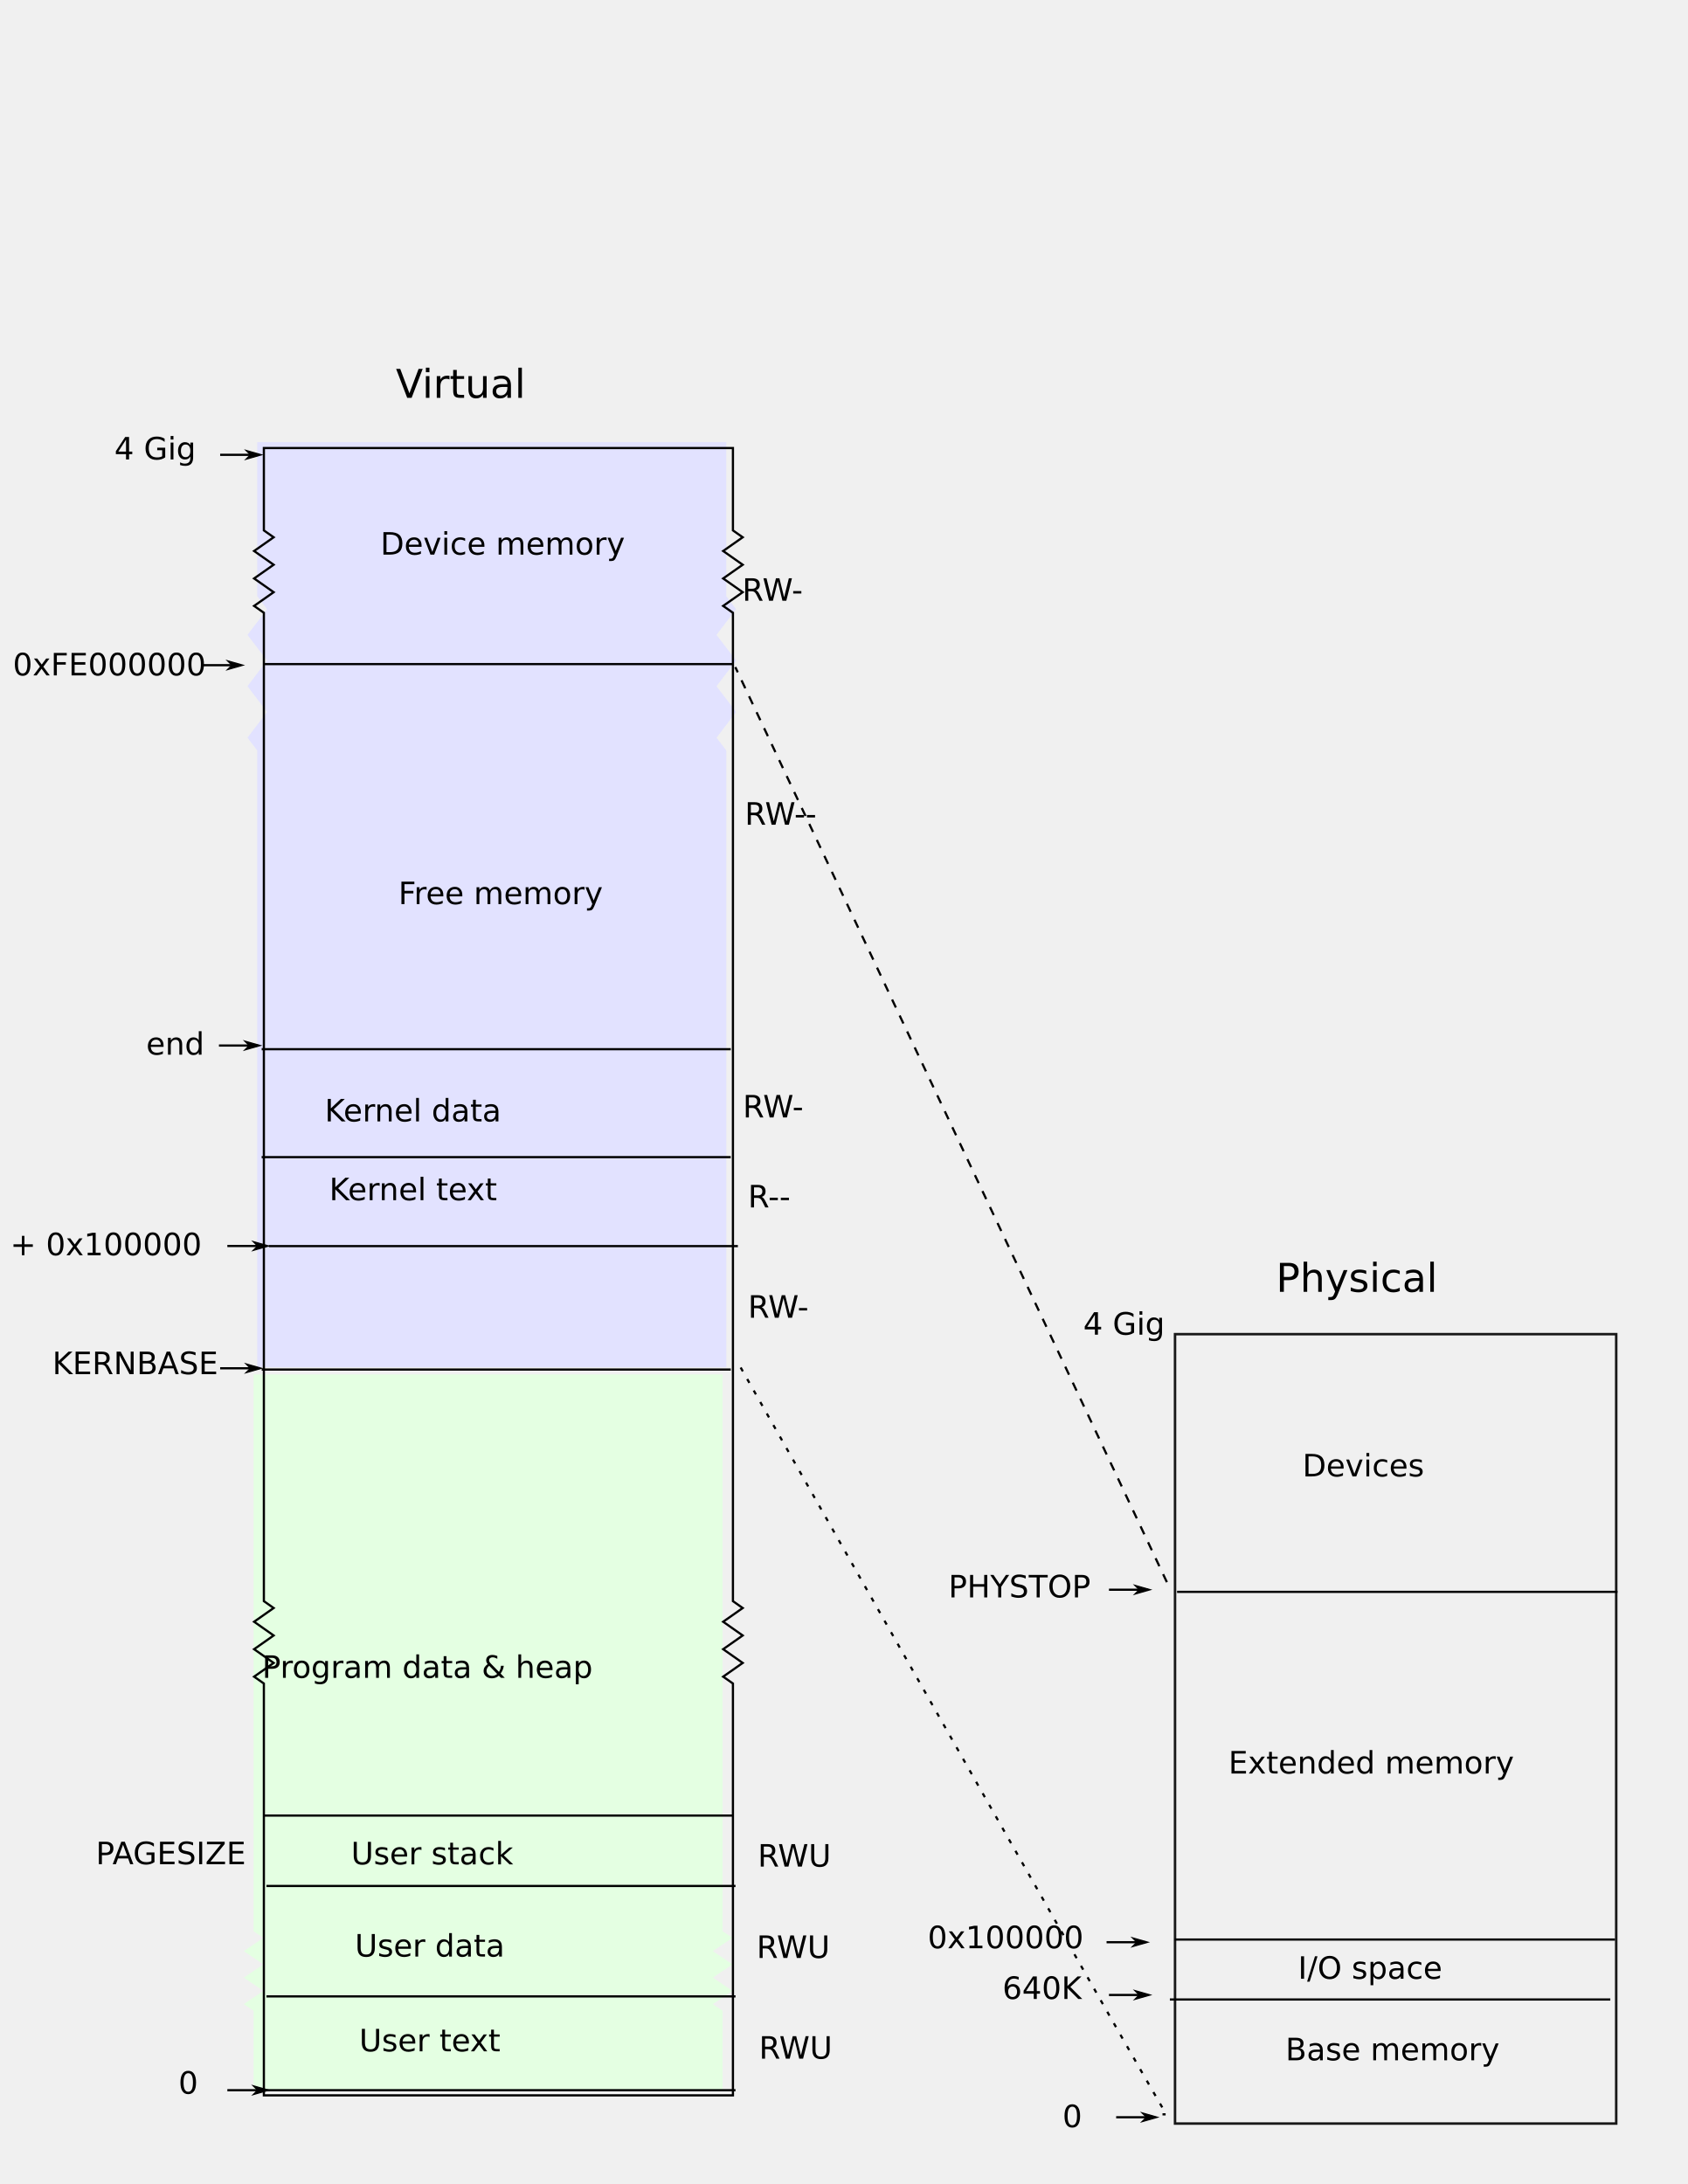
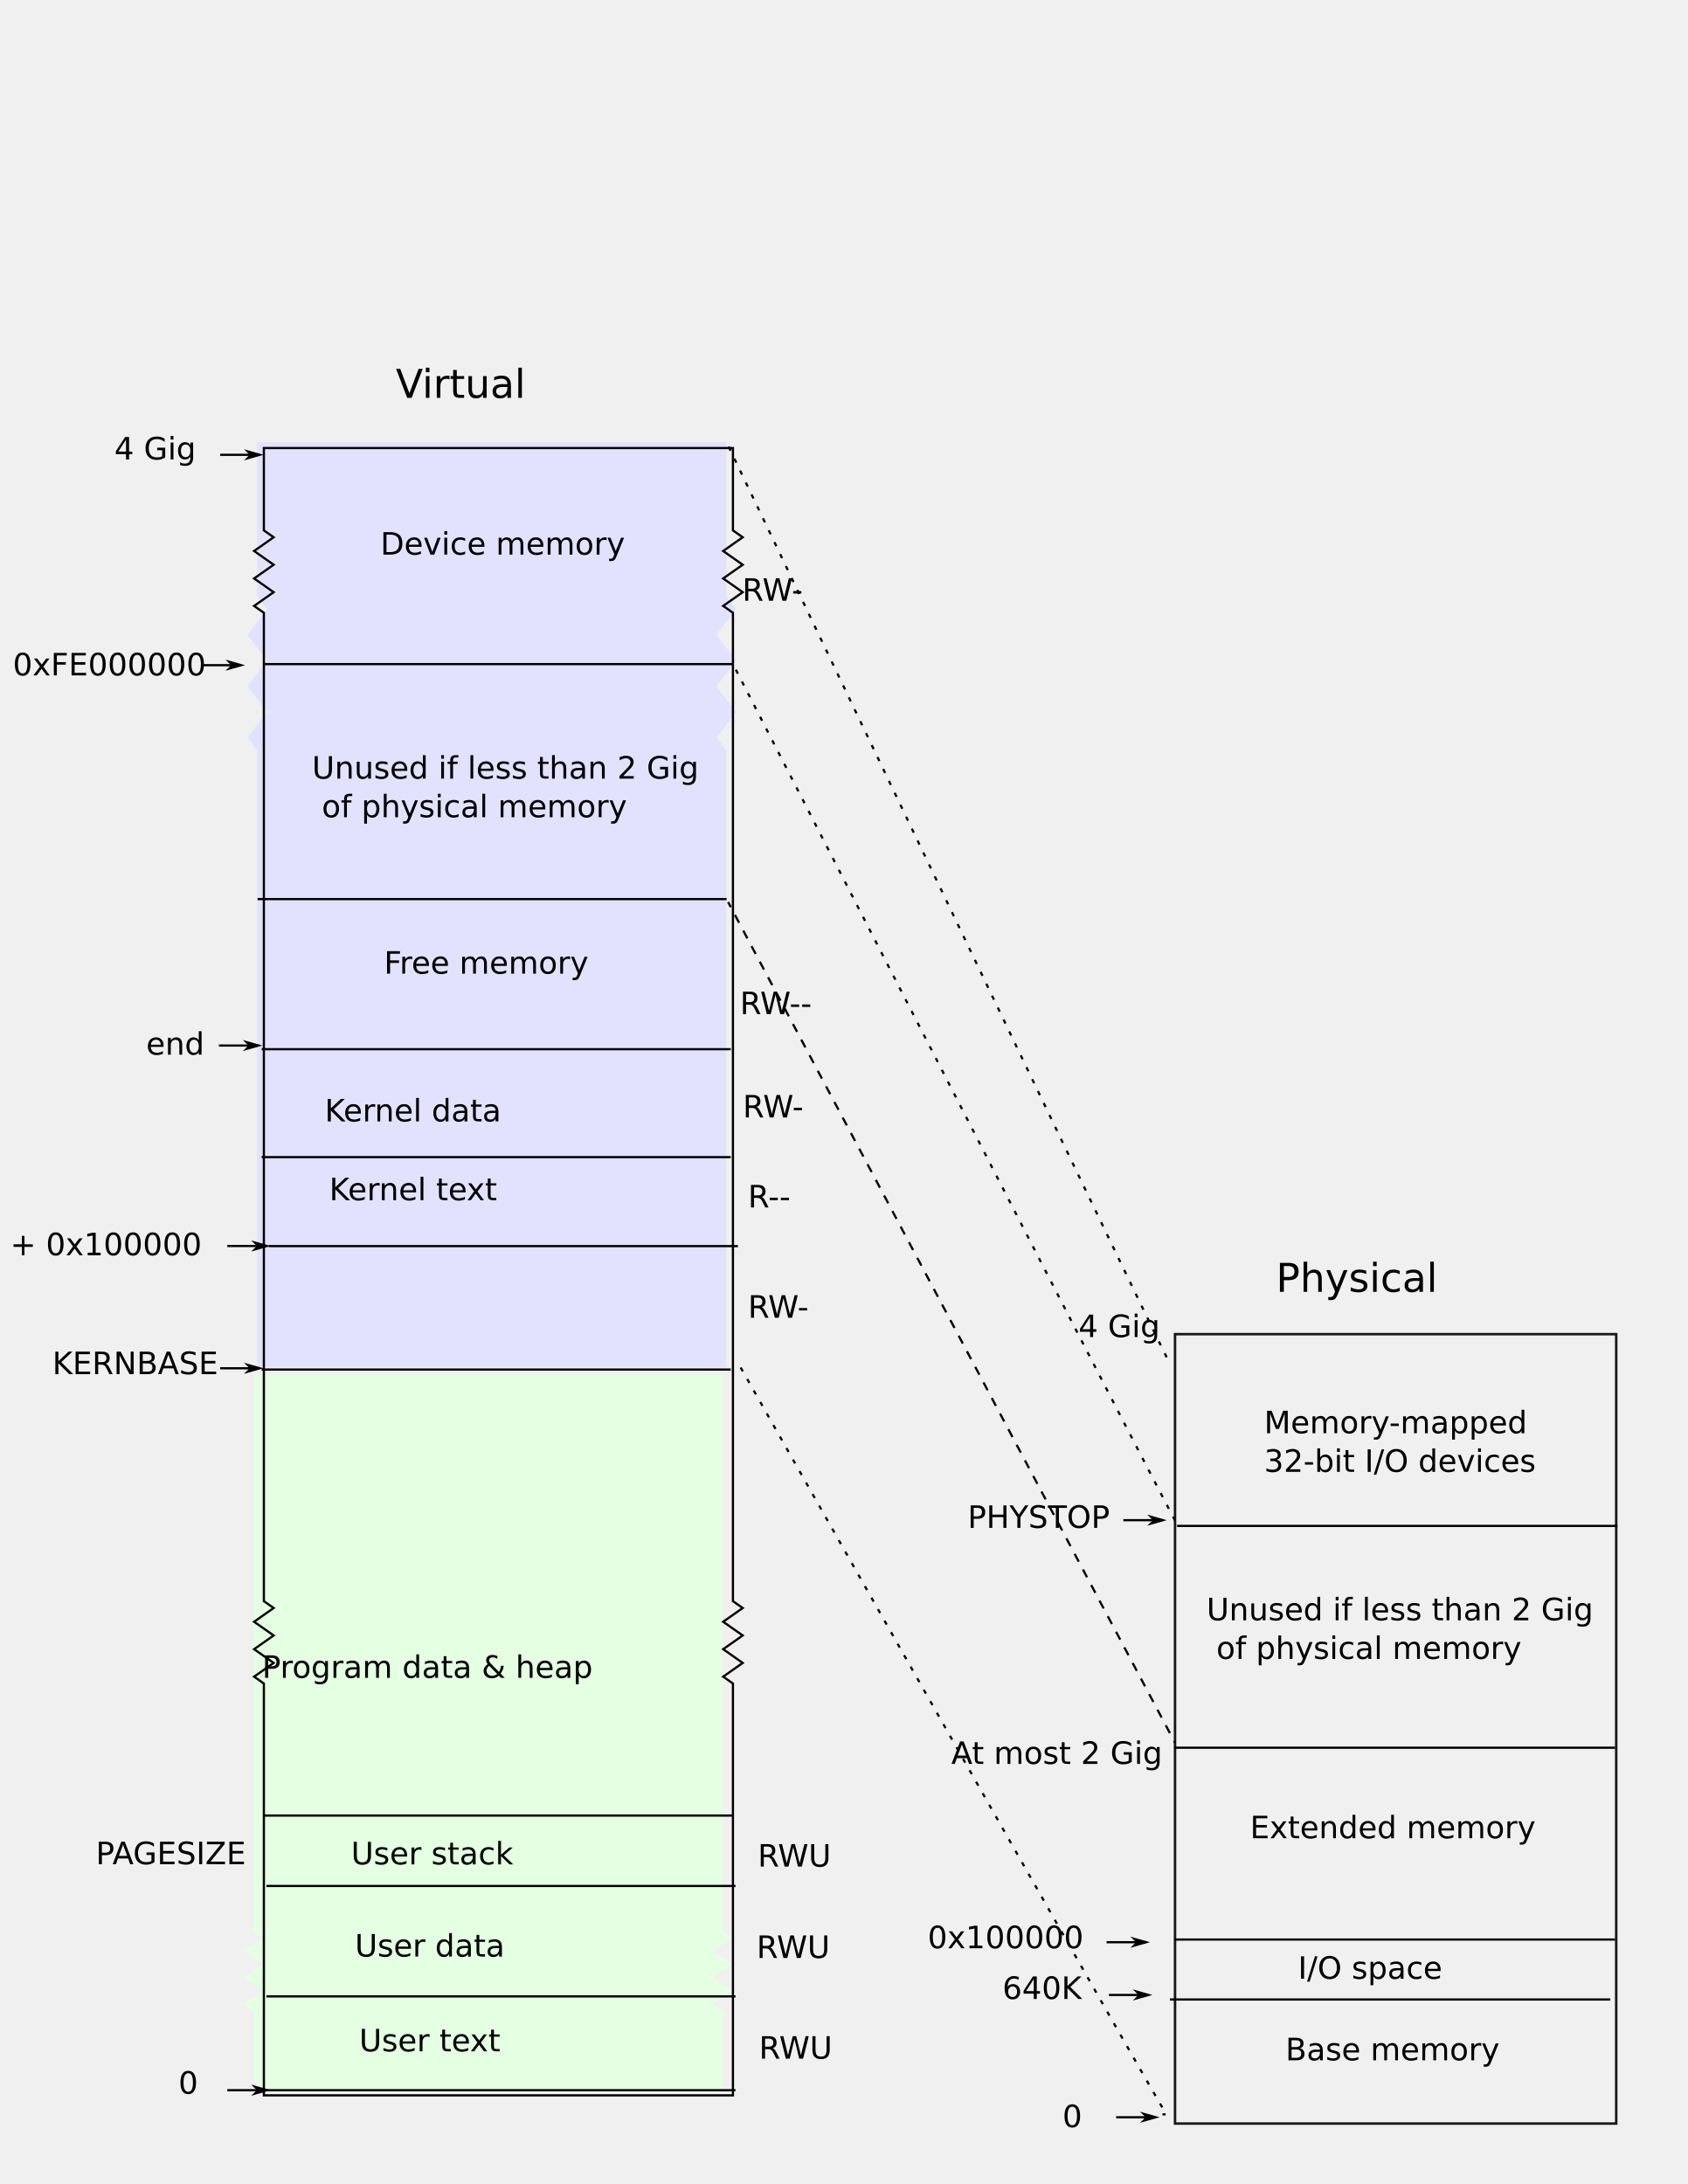
<svg xmlns="http://www.w3.org/2000/svg" width="765" height="990" id="svg3255" version="1.1">
  <defs id="defs3257">
    <marker orient="auto" refY="0.0" refX="0.0" id="Arrow1Mend" style="overflow:visible;">
      <path id="path4465" d="M 0.0,0.0 L 5.0,-5.0 L -12.5,0.0 L 5.0,5.0 L 0.0,0.0 z " style="fill-rule:evenodd;stroke:#000000;stroke-width:1.0pt;marker-start:none;" transform="scale(0.4) rotate(180) translate(10,0)" />
    </marker>
    <linearGradient id="linearGradient4342">
      <stop style="stop-color:#cdffca;stop-opacity:1" offset="0" id="stop4344" />
      <stop style="stop-color:#f9fff7;stop-opacity:1" offset="1" id="stop4346" />
    </linearGradient>
    <pattern patternUnits="userSpaceOnUse" width="20" height="20" patternTransform="translate(520,405)" id="pattern5485">
      <g id="g5479" transform="translate(-520,-405)">
        <path style="color:#000000;fill:#e4ffe2;fill-opacity:1;fill-rule:nonzero;stroke:none;stroke-width:1px;marker:none;visibility:visible;display:inline;overflow:visible;enable-background:accumulate" d="m 520,405 0,10 10,-10 -10,0 z" id="rect5372" />
        <path style="color:#000000;fill:#e2e2ff;fill-opacity:1;fill-rule:nonzero;stroke:none;stroke-width:1px;marker:none;visibility:visible;display:inline;overflow:visible;enable-background:accumulate" d="m 530,405 -10,10 0,10 20,-20 -10,0 z" id="rect5395" />
        <path style="color:#000000;fill:#e4ffe2;fill-opacity:1;fill-rule:nonzero;stroke:none;stroke-width:1px;marker:none;visibility:visible;display:inline;overflow:visible;enable-background:accumulate" d="m 540,405 -20,20 10,0 10,-10 0,-10 z" id="rect5418" />
        <path style="color:#000000;fill:#e2e2ff;fill-opacity:1;fill-rule:nonzero;stroke:none;stroke-width:1px;marker:none;visibility:visible;display:inline;overflow:visible;enable-background:accumulate" d="m 540,415 -10,10 10,0 0,-10 z" id="rect5420" />
      </g>
    </pattern>
    <pattern patternUnits="userSpaceOnUse" width="10" height="390" patternTransform="translate(495,260)" id="pattern5535">
      <rect y="0" x="0" height="390" width="5" id="rect5523" style="color:#000000;fill:none;stroke:none;stroke-width:0.999;marker:none;visibility:visible;display:inline;overflow:visible;enable-background:accumulate" />
      <rect style="color:#000000;fill:#e2e2ff;fill-opacity:1;fill-rule:nonzero;stroke:none;stroke-width:0.999;marker:none;visibility:visible;display:inline;overflow:visible;enable-background:accumulate" id="rect5525" width="5" height="390" x="5" y="0" />
    </pattern>
  </defs>
  <g id="layer2" style="display:inline" />
  <g id="layer3" style="display:inline">
    <path style="color:#000000;fill:#e4ffe2;fill-opacity:1;stroke:none;stroke-width:1px;marker:none;visibility:visible;display:inline;overflow:visible;enable-background:accumulate" d="m 114.941,623.015 0,252.409 4.438,2.995 -8.875,6.016 8.875,6.016 -8.875,5.989 8.875,6.016 -8.875,6.016 4.438,2.995 0,36.067 212.594,0 0,-36.067 -4.438,-2.995 8.875,-6.016 -8.875,-6.016 8.875,-5.989 -8.875,-6.016 8.875,-6.016 -4.438,-2.995 0,-252.409 -212.594,0 z" id="rect2981" />
    <path style="color:#000000;fill:#e2e2ff;fill-opacity:1;stroke:none;stroke-width:1px;marker:none;visibility:visible;display:inline;overflow:visible;enable-background:accumulate" d="m 116.597,200.413 0,69.863 4.438,5.856 -8.875,11.661 8.875,11.61 -8.875,11.661 8.875,11.661 -8.875,11.661 4.438,5.805 0,279.608 212.594,0 0,-279.608 -4.438,-5.805 8.875,-11.661 -8.875,-11.661 8.875,-11.661 -8.875,-11.61 8.875,-11.661 -4.438,-5.856 0,-69.863 -212.594,0 z" id="rect3761" />
  </g>
  <g id="layer5" style="display:none">
    <rect style="color:#000000;fill:#eeeeee;fill-opacity:1;fill-rule:evenodd;stroke:none;stroke-width:0.999;marker:none;visibility:visible;display:inline;overflow:visible;enable-background:accumulate" id="rect4294" width="212.598" height="106.299" x="150.591" y="777.402" />
    <rect y="904.961" x="150.591" height="42.52" width="212.598" id="rect4296" style="color:#000000;fill:#eeeeee;fill-opacity:1;fill-rule:evenodd;stroke:none;stroke-width:0.999;marker:none;visibility:visible;display:inline;overflow:visible;enable-background:accumulate" />
    <rect y="352.205" x="150.591" height="42.52" width="212.598" id="rect4298" style="color:#000000;fill:#eeeeee;fill-opacity:1;fill-rule:evenodd;stroke:none;stroke-width:0.999;marker:none;visibility:visible;display:inline;overflow:visible;enable-background:accumulate" />
    <rect style="color:#000000;fill:#eeeeee;fill-opacity:1;fill-rule:evenodd;stroke:none;stroke-width:0.999;marker:none;visibility:visible;display:inline;overflow:visible;enable-background:accumulate" id="rect4430" width="159.449" height="42.52" x="496.063" y="713.622" />
  </g>
  <g id="layer4" style="display:inline">
    <path id="path4282" style="fill:none;stroke:#000000;stroke-width:1px;stroke-linecap:butt;stroke-linejoin:miter;stroke-opacity:1" d="m 332.196,203.099 -212.598,0 0,37.336 4.429,3.111 -8.858,6.223 8.858,6.223 -8.858,6.223 8.858,6.223 -8.858,6.223 4.429,3.111 0,448.027 4.429,3.111 -8.858,6.223 8.858,6.223 -8.858,6.223 8.858,6.223 -8.858,6.223 4.429,3.111 0,186.678 212.598,0 0,-186.678 -4.429,-3.111 8.858,-6.223 -8.858,-6.223 8.858,-6.223 -8.858,-6.223 8.858,-6.223 -4.429,-3.111 0,-448.027 -4.429,-3.111 8.858,-6.223 -8.858,-6.223 8.858,-6.223 -8.858,-6.223 8.858,-6.223 -4.429,-3.111 0,-37.336 z" />
    <text xml:space="preserve" style="font-size:14px;font-style:normal;font-weight:normal;fill:#000000;fill-opacity:1;stroke:none;font-family:Bitstream Vera Sans" x="481.56" y="964.246" id="text3321">
      <tspan id="tspan3323" x="481.56" y="964.246">0</tspan>
    </text>
    <rect style="fill:none;stroke-width:1.5;stroke-miterlimit:4;stroke-dasharray:12, 12;stroke-dashoffset:0" id="rect2960" width="210.489" height="312.226" x="527.977" y="621.644" />
  </g>
  <g id="layer1" transform="translate(0,-62.36232)" style="display:inline">
    <text id="text3314" y="949.27" x="226.584" style="font-size:40px;font-style:normal;font-weight:normal;text-align:center;text-anchor:middle;fill:#000000;fill-opacity:1;stroke:none;font-family:Bitstream Vera Sans" xml:space="preserve">
      <tspan style="font-size:14px;text-align:center;text-anchor:middle" y="949.27" x="226.584" id="tspan3316">User data</tspan>
    </text>
    <path style="fill:none;stroke:#000000;stroke-width:1px;stroke-linecap:butt;stroke-linejoin:miter;stroke-opacity:1" d="m 120.763,1009.843 212.598,0" id="path3328" />
    <path style="fill:none;stroke:#000000;stroke-width:1px;stroke-linecap:butt;stroke-linejoin:miter;stroke-opacity:1" d="m 120.763,967.323 212.598,0" id="path3330" />
    <text id="text3332" y="992.23" x="226.584" style="font-size:40px;font-style:normal;font-weight:normal;text-align:center;text-anchor:middle;fill:#000000;fill-opacity:1;stroke:none;font-family:Bitstream Vera Sans" xml:space="preserve">
      <tspan style="font-size:14px;text-align:center;text-anchor:middle" y="992.23" x="226.584" id="tspan3334">User text</tspan>
    </text>
    <path style="fill:none;stroke:#000000;stroke-width:1px;stroke-linecap:butt;stroke-linejoin:miter;stroke-opacity:1" d="m 120.763,917.263 212.598,0" id="path3338" />
-     <path style="fill:none;stroke:#000000;stroke-width:1px;stroke-linecap:butt;stroke-linejoin:miter;stroke-opacity:1" d="m 533.497,783.942 199.616,0" id="path3358" />
+     <path style="fill:none;stroke:#000000;stroke-width:1px;stroke-linecap:butt;stroke-linejoin:miter;stroke-opacity:1" d="m 533.497,754.051 199.616,0" id="path3358" />
    <text xml:space="preserve" style="font-size:40px;font-style:normal;font-weight:normal;text-align:center;text-anchor:middle;fill:#000000;fill-opacity:1;stroke:none;font-family:Bitstream Vera Sans" x="227.661" y="907.474" id="text3360">
      <tspan id="tspan3362" x="227.661" y="907.474" style="font-size:14px;text-align:center;text-anchor:middle">User stack</tspan>
    </text>
    <text id="text4146" y="822.933" x="225.506" style="font-size:40px;font-style:normal;font-weight:normal;text-align:center;text-anchor:middle;fill:#000000;fill-opacity:1;stroke:none;font-family:Bitstream Vera Sans" xml:space="preserve">
      <tspan style="font-size:14px;text-align:center;text-anchor:middle" y="822.933" x="225.506" id="tspan4148">Program data &amp; heap</tspan>
    </text>
    <path id="path4160" d="m 502.631,966.674 17.717,0" style="fill:none;stroke:#000000;stroke-width:0.999;stroke-linecap:butt;stroke-linejoin:miter;stroke-miterlimit:4;stroke-opacity:1;stroke-dasharray:none;marker-end:url(#Arrow1Mend)" />
    <path id="path4162" d="m 118.609,683.178 212.598,0" style="fill:none;stroke:#000000;stroke-width:1px;stroke-linecap:butt;stroke-linejoin:miter;stroke-opacity:1" />
    <path style="fill:none;stroke:#000000;stroke-width:0.999;stroke-linecap:butt;stroke-linejoin:miter;stroke-miterlimit:4;stroke-opacity:1;stroke-dasharray:none;marker-end:url(#Arrow1Mend)" d="m 103.046,627.165 17.717,0" id="path4172" />
    <path style="fill:none;stroke:#000000;stroke-width:1px;stroke-linecap:butt;stroke-linejoin:miter;stroke-opacity:1" d="m 121.84,627.221 212.598,0" id="path4180" />
    <text id="text4192" y="631.363" x="4.631" style="font-size:40px;font-style:normal;font-weight:normal;text-align:start;text-anchor:start;fill:#000000;fill-opacity:1;stroke:none;font-family:Bitstream Vera Sans" xml:space="preserve">
      <tspan style="font-size:14px;text-align:start;text-anchor:start" y="631.363" x="4.631" id="tspan4194">+ 0x100000</tspan>
    </text>
    <path id="path4196" d="m 118.609,537.961 212.598,0" style="fill:none;stroke:#000000;stroke-width:1px;stroke-linecap:butt;stroke-linejoin:miter;stroke-opacity:1" />
    <path style="fill:none;stroke:#000000;stroke-width:0.999;stroke-linecap:butt;stroke-linejoin:miter;stroke-miterlimit:4;stroke-opacity:1;stroke-dasharray:none;marker-end:url(#Arrow1Mend)" d="m 99.238,536.3 17.717,0" id="path4206" />
    <path style="fill:none;stroke:#000000;stroke-width:1px;stroke-linecap:butt;stroke-linejoin:miter;stroke-opacity:1" d="m 120.001,363.398 212.598,0" id="path4212" />
    <text id="text4214" y="606.417" x="219.043" style="font-size:40px;font-style:normal;font-weight:normal;text-align:center;text-anchor:middle;fill:#000000;fill-opacity:1;stroke:none;font-family:Bitstream Vera Sans" xml:space="preserve">
      <tspan style="font-size:14px;text-align:center;text-anchor:middle" y="606.417" x="219.043" id="tspan4216">Kernel text</tspan>
    </text>
    <text xml:space="preserve" style="font-size:40px;font-style:normal;font-weight:normal;text-align:start;text-anchor:start;fill:#000000;fill-opacity:1;stroke:none;font-family:Bitstream Vera Sans" x="66.257" y="540.437" id="text4218">
      <tspan id="tspan4220" x="66.257" y="540.437" style="font-size:14px;text-align:start;text-anchor:start">end</tspan>
      <tspan x="66.257" y="557.937" style="font-size:14px;text-align:start;text-anchor:start" id="tspan4406" />
    </text>
    <path id="path4222" d="m 91.397,363.893 17.717,0" style="fill:none;stroke:#000000;stroke-width:0.999;stroke-linecap:butt;stroke-linejoin:miter;stroke-miterlimit:4;stroke-opacity:1;stroke-dasharray:none;marker-end:url(#Arrow1Mend)" />
    <text id="text4234" y="685.266" x="23.719" style="font-size:40px;font-style:normal;font-weight:normal;text-align:start;text-anchor:start;fill:#000000;fill-opacity:1;stroke:none;font-family:Bitstream Vera Sans" xml:space="preserve">
      <tspan style="font-size:14px;text-align:start;text-anchor:start" y="685.266" x="23.719" id="tspan4236">KERNBASE</tspan>
    </text>
    <path style="fill:none;stroke:#000000;stroke-width:0.999;stroke-linecap:butt;stroke-linejoin:miter;stroke-miterlimit:4;stroke-opacity:1;stroke-dasharray:none;marker-end:url(#Arrow1Mend)" d="m 99.785,268.53 17.717,0" id="path4238" />
    <text xml:space="preserve" style="font-size:40px;font-style:normal;font-weight:normal;text-align:center;text-anchor:middle;fill:#000000;fill-opacity:1;stroke:none;font-family:Bitstream Vera Sans" x="218.967" y="570.695" id="text4246">
      <tspan id="tspan4248" x="218.967" y="570.695" style="font-size:14px;text-align:center;text-anchor:middle">Kernel data</tspan>
    </text>
    <text xml:space="preserve" style="font-size:40px;font-style:normal;font-weight:normal;text-align:start;text-anchor:start;fill:#000000;fill-opacity:1;stroke:none;font-family:Bitstream Vera Sans" x="51.826" y="270.636" id="text4256">
      <tspan id="tspan4258" x="51.826" y="270.636" style="font-size:14px;text-align:start;text-anchor:start">4 Gig</tspan>
    </text>
    <text xml:space="preserve" style="font-size:40px;font-style:normal;font-weight:normal;text-align:start;text-anchor:start;fill:#000000;fill-opacity:1;stroke:none;font-family:Bitstream Vera Sans" x="80.867" y="1011.444" id="text4268">
      <tspan id="tspan4270" x="80.867" y="1011.444" style="font-size:14px;text-align:start;text-anchor:start">0</tspan>
    </text>
    <path id="path4272" d="m 103.046,1009.843 17.717,0" style="fill:none;stroke:#000000;stroke-width:0.999;stroke-linecap:butt;stroke-linejoin:miter;stroke-miterlimit:4;stroke-opacity:1;stroke-dasharray:none;marker-end:url(#Arrow1Mend)" />
-     <text xml:space="preserve" style="font-size:40px;font-style:normal;font-weight:normal;text-align:start;text-anchor:start;fill:#000000;fill-opacity:1;stroke:none;font-family:Bitstream Vera Sans" x="337.56" y="436.205" id="text4921">
-       <tspan id="tspan4923" x="337.56" y="436.205" style="font-size:14px;text-align:start;text-anchor:start">RW--</tspan>
+     <text xml:space="preserve" style="font-size:40px;font-style:normal;font-weight:normal;text-align:start;text-anchor:start;fill:#000000;fill-opacity:1;stroke:none;font-family:Bitstream Vera Sans" x="335.386" y="522.074" id="text4921">
+       <tspan id="tspan4923" x="335.386" y="522.074" style="font-size:14px;text-align:start;text-anchor:start">RW--</tspan>
    </text>
    <text id="text4925" y="334.682" x="336.395" style="font-size:40px;font-style:normal;font-weight:normal;text-align:start;text-anchor:start;fill:#000000;fill-opacity:1;stroke:none;font-family:Bitstream Vera Sans" xml:space="preserve">
      <tspan style="font-size:14px;text-align:start;text-anchor:start" y="334.682" x="336.395" id="tspan4927">RW-</tspan>
    </text>
    <text id="text5610" y="908.491" x="343.433" style="font-size:40px;font-style:normal;font-weight:normal;text-align:start;text-anchor:start;fill:#000000;fill-opacity:1;stroke:none;font-family:Bitstream Vera Sans" xml:space="preserve">
      <tspan style="font-size:14px;text-align:start;text-anchor:start" y="908.491" x="343.433" id="tspan5612">RWU</tspan>
    </text>
    <text xml:space="preserve" style="font-size:40px;font-style:normal;font-weight:normal;fill:#000000;fill-opacity:1;stroke:none;font-family:Bitstream Vera Sans" x="175.911" y="259.563" id="text3221" transform="translate(0,62.36232)">
      <tspan id="tspan3223" x="175.911" y="259.563" />
    </text>
    <text xml:space="preserve" style="font-size:14px;font-style:normal;font-weight:normal;fill:#000000;fill-opacity:1;stroke:none;font-family:Bitstream Vera Sans" x="172.416" y="313.771" id="text3225">
      <tspan id="tspan3227" x="172.416" y="313.771">Device memory</tspan>
    </text>
    <text xml:space="preserve" style="font-size:14px;font-style:normal;font-weight:normal;fill:#000000;fill-opacity:1;stroke:none;font-family:Bitstream Vera Sans" x="5.825" y="368.524" id="text3256">
      <tspan id="tspan3258" x="5.825" y="368.524">0xFE000000</tspan>
    </text>
-     <text xml:space="preserve" style="font-size:14px;font-style:normal;font-weight:normal;fill:#000000;fill-opacity:1;stroke:none;font-family:Bitstream Vera Sans" x="180.571" y="472.207" id="text3260">
-       <tspan id="tspan3262" x="180.571" y="472.207">Free memory</tspan>
+     <text xml:space="preserve" style="font-size:14px;font-style:normal;font-weight:normal;fill:#000000;fill-opacity:1;stroke:none;font-family:Bitstream Vera Sans" x="174.049" y="503.728" id="text3260">
+       <tspan id="tspan3262" x="174.049" y="503.728">Free memory</tspan>
    </text>
    <text xml:space="preserve" style="font-size:14px;font-style:normal;font-weight:normal;fill:#000000;fill-opacity:1;stroke:none;font-family:Bitstream Vera Sans" x="336.677" y="568.899" id="text3264">
      <tspan id="tspan3266" x="336.677" y="568.899">RW-</tspan>
    </text>
    <text xml:space="preserve" style="font-size:14px;font-style:normal;font-weight:normal;fill:#000000;fill-opacity:1;stroke:none;font-family:Bitstream Vera Sans" x="339.007" y="609.673" id="text3268">
      <tspan id="tspan3270" x="339.007" y="609.673">R--</tspan>
    </text>
    <text xml:space="preserve" style="font-size:14px;font-style:normal;font-weight:normal;fill:#000000;fill-opacity:1;stroke:none;font-family:Bitstream Vera Sans" x="372.791" y="931.751" id="text3272" transform="translate(0,62.36232)">
      <tspan id="tspan3274" x="372.791" y="931.751" />
    </text>
    <text xml:space="preserve" style="font-size:14px;font-style:normal;font-weight:normal;fill:#000000;fill-opacity:1;stroke:none;font-family:Bitstream Vera Sans" x="179.406" y="242.707" id="text3276">
      <tspan id="tspan3278" x="179.406" y="242.707" style="font-size:18px">Virtual</tspan>
    </text>
    <text xml:space="preserve" style="font-size:14px;font-style:normal;font-weight:normal;fill:#000000;fill-opacity:1;stroke:none;font-family:Bitstream Vera Sans" x="420.477" y="945.497" id="text3395">
      <tspan id="tspan3397" x="420.477" y="945.497">0x100000</tspan>
    </text>
-     <text xml:space="preserve" style="font-size:14px;font-style:normal;font-weight:normal;fill:#000000;fill-opacity:1;stroke:none;font-family:Bitstream Vera Sans" x="429.874" y="786.463" id="text3428">
-       <tspan id="tspan3430" x="429.874" y="786.463">PHYSTOP</tspan>
-     </text>
-     <text xml:space="preserve" style="font-size:14px;font-style:normal;font-weight:normal;fill:#000000;fill-opacity:1;stroke:none;font-family:Bitstream Vera Sans" x="590.328" y="731.616" id="text3545">
-       <tspan id="tspan3547" x="590.328" y="731.616">Devices</tspan>
-     </text>
-     <text xml:space="preserve" style="font-size:14px;font-style:normal;font-weight:normal;fill:#000000;fill-opacity:1;stroke:none;font-family:Bitstream Vera Sans" x="556.783" y="866.289" id="text3549">
-       <tspan id="tspan3551" x="556.783" y="866.289">Extended memory</tspan>
+     <text xml:space="preserve" style="font-size:14px;font-style:normal;font-weight:normal;fill:#000000;fill-opacity:1;stroke:none;font-family:Bitstream Vera Sans" x="438.57" y="754.941" id="text3428">
+       <tspan id="tspan3430" x="438.57" y="754.941">PHYSTOP</tspan>
+     </text>
+     <text xml:space="preserve" style="font-size:14px;font-style:normal;font-weight:normal;fill:#000000;fill-opacity:1;stroke:none;font-family:Bitstream Vera Sans" x="546.85" y="796.833" id="text3545">
+       <tspan x="546.85" y="796.833" id="tspan3410">Unused if less than 2 Gig</tspan>
+       <tspan x="546.85" y="814.333" id="tspan3416"> of physical memory</tspan>
+     </text>
+     <text xml:space="preserve" style="font-size:14px;font-style:normal;font-weight:normal;fill:#000000;fill-opacity:1;stroke:none;font-family:Bitstream Vera Sans" x="566.566" y="895.637" id="text3549">
+       <tspan id="tspan3551" x="566.566" y="895.637">Extended memory</tspan>
    </text>
    <text xml:space="preserve" style="font-size:14px;font-style:normal;font-weight:normal;fill:#000000;fill-opacity:1;stroke:none;font-family:Bitstream Vera Sans" x="454.339" y="968.484" id="text3586">
      <tspan id="tspan3588" x="454.339" y="968.484">640K</tspan>
    </text>
    <text xml:space="preserve" style="font-size:14px;font-style:normal;font-weight:normal;fill:#000000;fill-opacity:1;stroke:none;font-family:Bitstream Vera Sans" x="588.31" y="959.34" id="text3617">
      <tspan id="tspan3619" x="588.31" y="959.34">I/O space</tspan>
    </text>
    <text xml:space="preserve" style="font-size:14px;font-style:normal;font-weight:normal;fill:#000000;fill-opacity:1;stroke:none;font-family:Bitstream Vera Sans" x="582.621" y="996.285" id="text3621">
      <tspan id="tspan3623" x="582.621" y="996.285">Base memory</tspan>
    </text>
    <rect style="fill:none;stroke-width:1.5;stroke-miterlimit:4;stroke-dasharray:12, 12;stroke-dashoffset:0" id="rect2962" width="219.26" height="326.258" x="519.206" y="616.382" transform="translate(0,62.36232)" />
    <rect style="opacity:0;fill:#ffffff;stroke:#000000;stroke-opacity:0.897" id="rect3744" width="215.751" height="324.504" x="529.731" y="614.628" transform="translate(0,62.36232)" />
    <rect style="opacity:0;fill:#ffffff;stroke:#000000;stroke-width:0.999;stroke-miterlimit:4;stroke-opacity:0.897;stroke-dasharray:none" id="rect4474" width="224.522" height="342.045" x="513.944" y="600.595" transform="translate(0,62.36232)" />
    <rect style="opacity:0;fill:#ffffff;stroke:#000000;stroke-width:7.377;stroke-miterlimit:4;stroke-opacity:0.897;stroke-dasharray:none" id="rect4484" width="217.505" height="335.028" x="522.715" y="607.611" transform="translate(0,62.36232)" />
    <rect style="opacity:0;fill:#ffffff;stroke:#000000;stroke-width:7.377;stroke-miterlimit:4;stroke-opacity:0.897;stroke-dasharray:none" id="rect4486" width="236.8" height="422.732" x="947.201" y="355.025" transform="translate(0,62.36232)" />
    <rect style="opacity:0;fill:#ffffff;stroke:#000000;stroke-width:7.377;stroke-miterlimit:4;stroke-opacity:0.897;stroke-dasharray:none" id="rect4488" width="336.783" height="292.931" x="848.973" y="340.992" transform="translate(0,62.36232)" />
    <rect style="opacity:0;fill:#ffffff;stroke:#000000;stroke-width:7.377;stroke-miterlimit:4;stroke-opacity:0.897;stroke-dasharray:none" id="rect4490" width="357.831" height="263.111" x="994.561" y="472.548" transform="translate(0,62.36232)" />
    <rect style="opacity:0;fill:#ffffff;stroke:#000000;stroke-width:7.377;stroke-miterlimit:4;stroke-opacity:0.897;stroke-dasharray:none" id="rect4492" width="326.258" height="289.423" x="927.906" y="411.155" transform="translate(0,62.36232)" />
    <rect style="opacity:0;fill:#ffffff;stroke:#000000;stroke-width:7.377;stroke-miterlimit:4;stroke-opacity:0.897;stroke-dasharray:none" id="rect4494" width="210.489" height="345.553" x="501.666" y="583.054" transform="translate(0,62.36232)" />
    <rect style="fill:none;stroke:#000000;stroke-width:1.128;stroke-miterlimit:4;stroke-opacity:0.897;stroke-dasharray:none" id="rect4496" width="199.965" height="357.831" x="532.572" y="667.133" ry="0" />
    <text xml:space="preserve" style="font-size:18px;font-style:normal;font-weight:normal;fill:#000000;fill-opacity:1;stroke:none;font-family:Bitstream Vera Sans" x="582.353" y="554.989" id="text4498" transform="translate(0,62.36232)">
      <tspan id="tspan4500" x="582.353" y="554.989" />
    </text>
    <text xml:space="preserve" style="font-size:18px;font-style:normal;font-weight:normal;fill:#000000;fill-opacity:1;stroke:none;font-family:Bitstream Vera Sans" x="578.35" y="647.936" id="text4502">
      <tspan id="tspan4504" x="578.35" y="647.936">Physical</tspan>
    </text>
    <path style="fill:none;stroke:#000000;stroke-width:1;stroke-linecap:butt;stroke-linejoin:miter;stroke-miterlimit:4;stroke-opacity:1;stroke-dasharray:2, 4;stroke-dashoffset:0" d="M 335.696,682.252 C 526.89,1019.035 528.644,1020.789 528.644,1020.789 l 0,0 -1.754,0" id="path4506" />
-     <path style="fill:none;stroke:#000000;stroke-width:1;stroke-linecap:butt;stroke-linejoin:miter;stroke-miterlimit:4;stroke-opacity:1;stroke-dasharray:4, 4;stroke-dashoffset:9.4" d="m 333.274,364.765 c 197.124,418.005 197.124,418.005 197.124,418.005" id="path4510" />
-     <path style="fill:none;stroke:#000000;stroke-width:0.999;stroke-linecap:butt;stroke-linejoin:miter;stroke-miterlimit:4;stroke-opacity:1;stroke-dasharray:none;marker-end:url(#Arrow1Mend)" d="m 502.631,782.978 17.717,0" id="path4597" />
+     <path style="fill:none;stroke:#000000;stroke-width:1;stroke-linecap:butt;stroke-linejoin:miter;stroke-miterlimit:4;stroke-opacity:1;stroke-dasharray:4, 4;stroke-dashoffset:9.4" d="m 330.014,471.286 c 202.558,381.049 202.558,381.049 202.558,381.049" id="path4510" />
+     <path style="fill:none;stroke:#000000;stroke-width:0.999;stroke-linecap:butt;stroke-linejoin:miter;stroke-miterlimit:4;stroke-opacity:1;stroke-dasharray:none;marker-end:url(#Arrow1Mend)" d="m 509.153,751.456 17.717,0" id="path4597" />
    <path style="fill:none;stroke:#000000;stroke-width:0.999;stroke-linecap:butt;stroke-linejoin:miter;stroke-miterlimit:4;stroke-opacity:1;stroke-dasharray:none;marker-end:url(#Arrow1Mend)" d="m 505.892,1022.108 17.717,0" id="path4599" />
    <path style="fill:none;stroke:#000000;stroke-width:0.999;stroke-linecap:butt;stroke-linejoin:miter;stroke-miterlimit:4;stroke-opacity:1;stroke-dasharray:none;marker-end:url(#Arrow1Mend)" d="m 501.544,942.761 17.717,0" id="path4615" />
    <path style="fill:none;stroke:#000000;stroke-width:1px;stroke-linecap:butt;stroke-linejoin:miter;stroke-opacity:1" d="m 530.236,968.724 199.616,0" id="path4617" />
    <path id="path4619" d="m 99.785,682.6 17.717,0" style="fill:none;stroke:#000000;stroke-width:0.999;stroke-linecap:butt;stroke-linejoin:miter;stroke-miterlimit:4;stroke-opacity:1;stroke-dasharray:none;marker-end:url(#Arrow1Mend)" />
    <path style="fill:none;stroke:#000000;stroke-width:1px;stroke-linecap:butt;stroke-linejoin:miter;stroke-opacity:1" d="m 119.695,885.351 212.598,0" id="path4623" />
-     <text id="text2980" y="667.375" x="490.956" style="font-size:40px;font-style:normal;font-weight:normal;text-align:start;text-anchor:start;fill:#000000;fill-opacity:1;stroke:none;font-family:Bitstream Vera Sans" xml:space="preserve">
-       <tspan style="font-size:14px;text-align:start;text-anchor:start" y="667.375" x="490.956" id="tspan2982">4 Gig</tspan>
+     <text id="text2980" y="668.462" x="488.782" style="font-size:40px;font-style:normal;font-weight:normal;text-align:start;text-anchor:start;fill:#000000;fill-opacity:1;stroke:none;font-family:Bitstream Vera Sans" xml:space="preserve">
+       <tspan style="font-size:14px;text-align:start;text-anchor:start" y="668.462" x="488.782" id="tspan2982">4 Gig</tspan>
    </text>
    <path id="path2979" d="m 118.589,586.888 212.598,0" style="fill:none;stroke:#000000;stroke-width:1px;stroke-linecap:butt;stroke-linejoin:miter;stroke-opacity:1" />
    <text xml:space="preserve" style="font-size:40px;font-style:normal;font-weight:normal;text-align:start;text-anchor:start;fill:#000000;fill-opacity:1;stroke:none;font-family:Bitstream Vera Sans" x="342.916" y="949.899" id="text2981">
      <tspan id="tspan2983" x="342.916" y="949.899" style="font-size:14px;text-align:start;text-anchor:start">RWU</tspan>
    </text>
    <text id="text2985" y="995.552" x="344.003" style="font-size:40px;font-style:normal;font-weight:normal;text-align:start;text-anchor:start;fill:#000000;fill-opacity:1;stroke:none;font-family:Bitstream Vera Sans" xml:space="preserve">
      <tspan style="font-size:14px;text-align:start;text-anchor:start" y="995.552" x="344.003" id="tspan2987">RWU</tspan>
    </text>
    <text xml:space="preserve" style="font-size:40px;font-style:normal;font-weight:normal;text-align:start;text-anchor:start;fill:#000000;fill-opacity:1;stroke:none;font-family:Bitstream Vera Sans" x="43.433" y="907.404" id="text2989">
      <tspan id="tspan2991" x="43.433" y="907.404" style="font-size:14px;text-align:start;text-anchor:start">PAGESIZE</tspan>
    </text>
    <text id="text2993" y="659.673" x="339.007" style="font-size:14px;font-style:normal;font-weight:normal;fill:#000000;fill-opacity:1;stroke:none;font-family:Bitstream Vera Sans" xml:space="preserve">
      <tspan y="659.673" x="339.007" id="tspan2995">RW-</tspan>
    </text>
    <path id="path3039" d="m 532.41,941.55 199.616,0" style="fill:none;stroke:#000000;stroke-width:1px;stroke-linecap:butt;stroke-linejoin:miter;stroke-opacity:1" />
+     <path id="path3147" d="m 532.41,854.594 199.616,0" style="fill:none;stroke:#000000;stroke-width:1px;stroke-linecap:butt;stroke-linejoin:miter;stroke-opacity:1" />
+     <text xml:space="preserve" style="font-size:22px;font-style:normal;font-variant:normal;font-weight:bold;font-stretch:normal;text-align:start;line-height:100%;letter-spacing:0px;word-spacing:0px;writing-mode:lr-tb;text-anchor:start;fill:#000000;fill-opacity:1;stroke:none;font-family:Bitstream Vera Sans;-inkscape-font-specification:Sans Bold" x="471.739" y="788.913" id="text3149" transform="translate(0,62.36232)">
+       <tspan id="tspan3151" x="471.739" y="788.913" />
+     </text>
+     <text xml:space="preserve" style="font-size:40px;font-style:normal;font-weight:normal;text-align:start;text-anchor:start;fill:#000000;fill-opacity:1;stroke:none;font-family:Bitstream Vera Sans" x="431.174" y="861.94" id="text3165">
+       <tspan id="tspan3167" x="431.174" y="861.94" style="font-size:14px;text-align:start;text-anchor:start">At most 2 Gig</tspan>
+     </text>
+     <path id="path3169" d="m 333.522,365.948 c 197.657,384.361 199.47,386.363 199.47,386.363 l 0,0 -1.813,0" style="fill:none;stroke:#000000;stroke-width:1;stroke-linecap:butt;stroke-linejoin:miter;stroke-miterlimit:4;stroke-opacity:1;stroke-dasharray:2, 4;stroke-dashoffset:0" />
+     <path style="fill:none;stroke:#000000;stroke-width:1;stroke-linecap:butt;stroke-linejoin:miter;stroke-miterlimit:4;stroke-opacity:1;stroke-dasharray:2, 4;stroke-dashoffset:0" d="m 330.261,264.861 c 197.657,412.475 199.47,414.624 199.47,414.624 l 0,0 -1.813,0" id="path3171" />
+     <text id="text3197" y="712.05" x="572.937" style="font-size:14px;font-style:normal;font-weight:normal;fill:#000000;fill-opacity:1;stroke:none;font-family:Bitstream Vera Sans" xml:space="preserve">
+       <tspan y="712.05" x="572.937" id="tspan3199">Memory-mapped</tspan>
+       <tspan y="729.55" x="572.937" id="tspan3201">32-bit I/O devices</tspan>
+     </text>
+     <path id="path3203" d="m 116.74,469.92 212.598,0" style="fill:none;stroke:#000000;stroke-width:1px;stroke-linecap:butt;stroke-linejoin:miter;stroke-opacity:1" />
+     <text id="text3418" y="415.311" x="141.415" style="font-size:14px;font-style:normal;font-weight:normal;fill:#000000;fill-opacity:1;stroke:none;font-family:Bitstream Vera Sans" xml:space="preserve">
+       <tspan id="tspan3420" y="415.311" x="141.415">Unused if less than 2 Gig</tspan>
+       <tspan id="tspan3422" y="432.811" x="141.415"> of physical memory</tspan>
+     </text>
  </g>
</svg>
